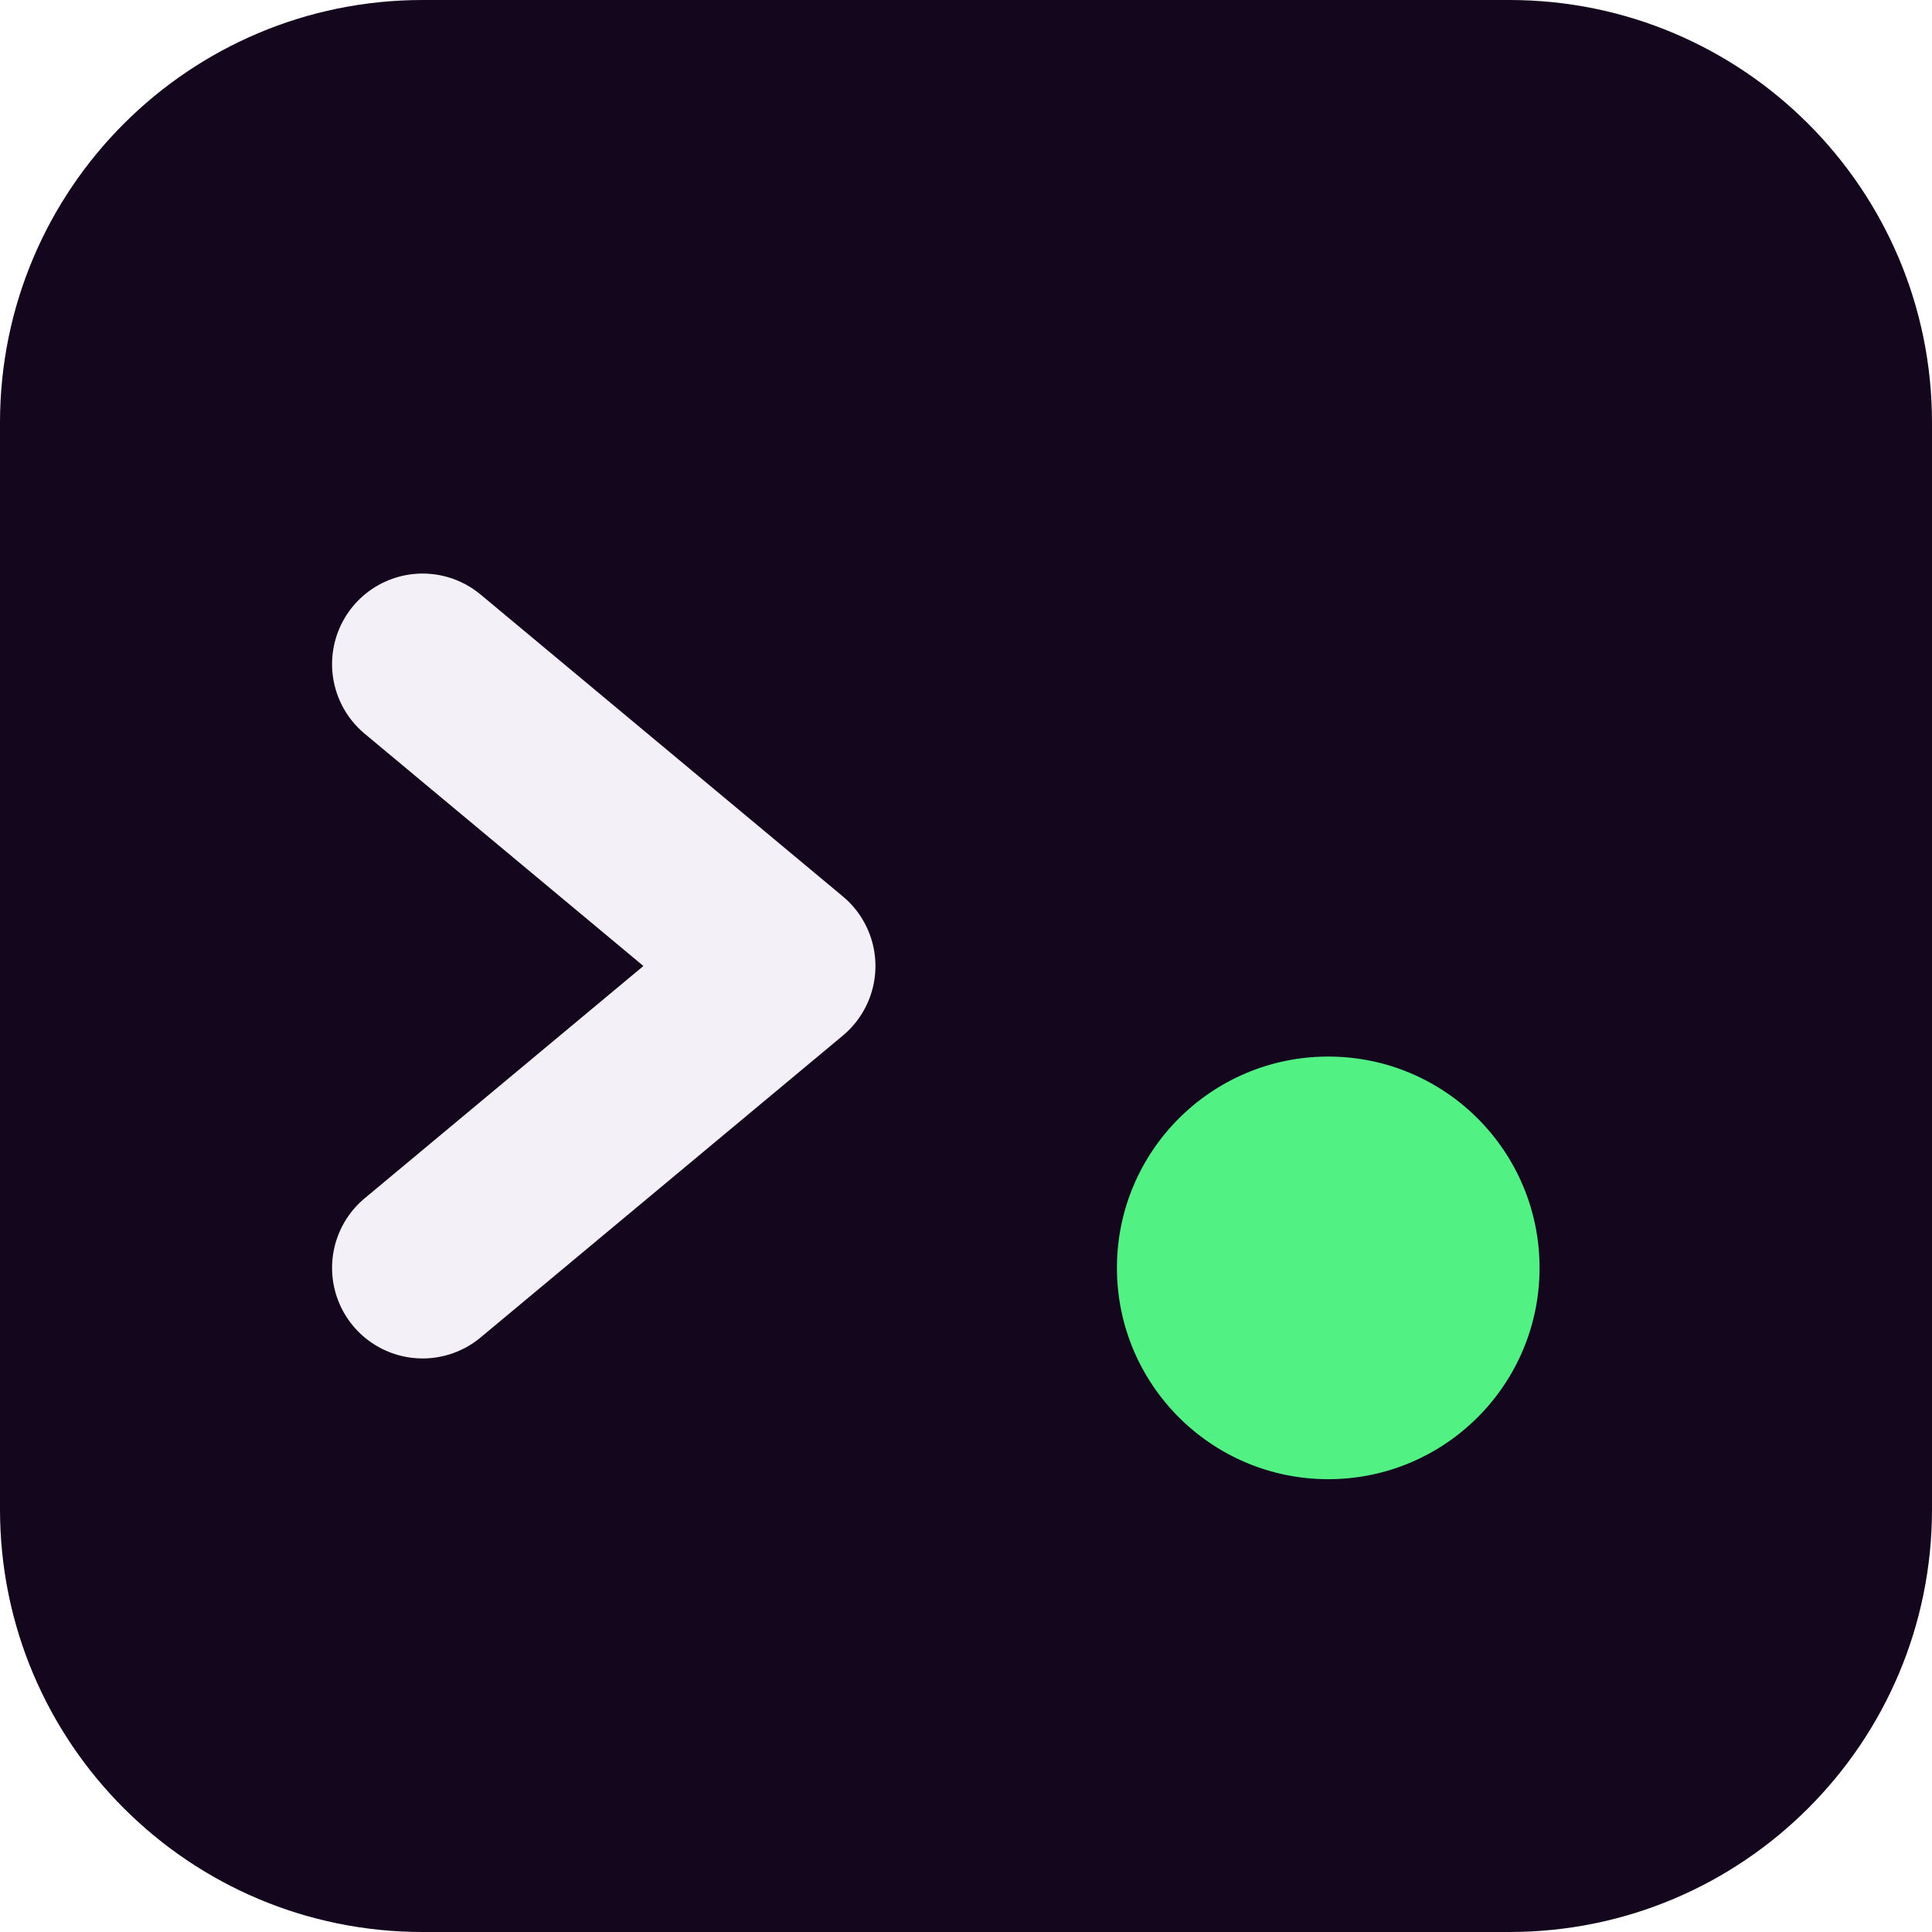
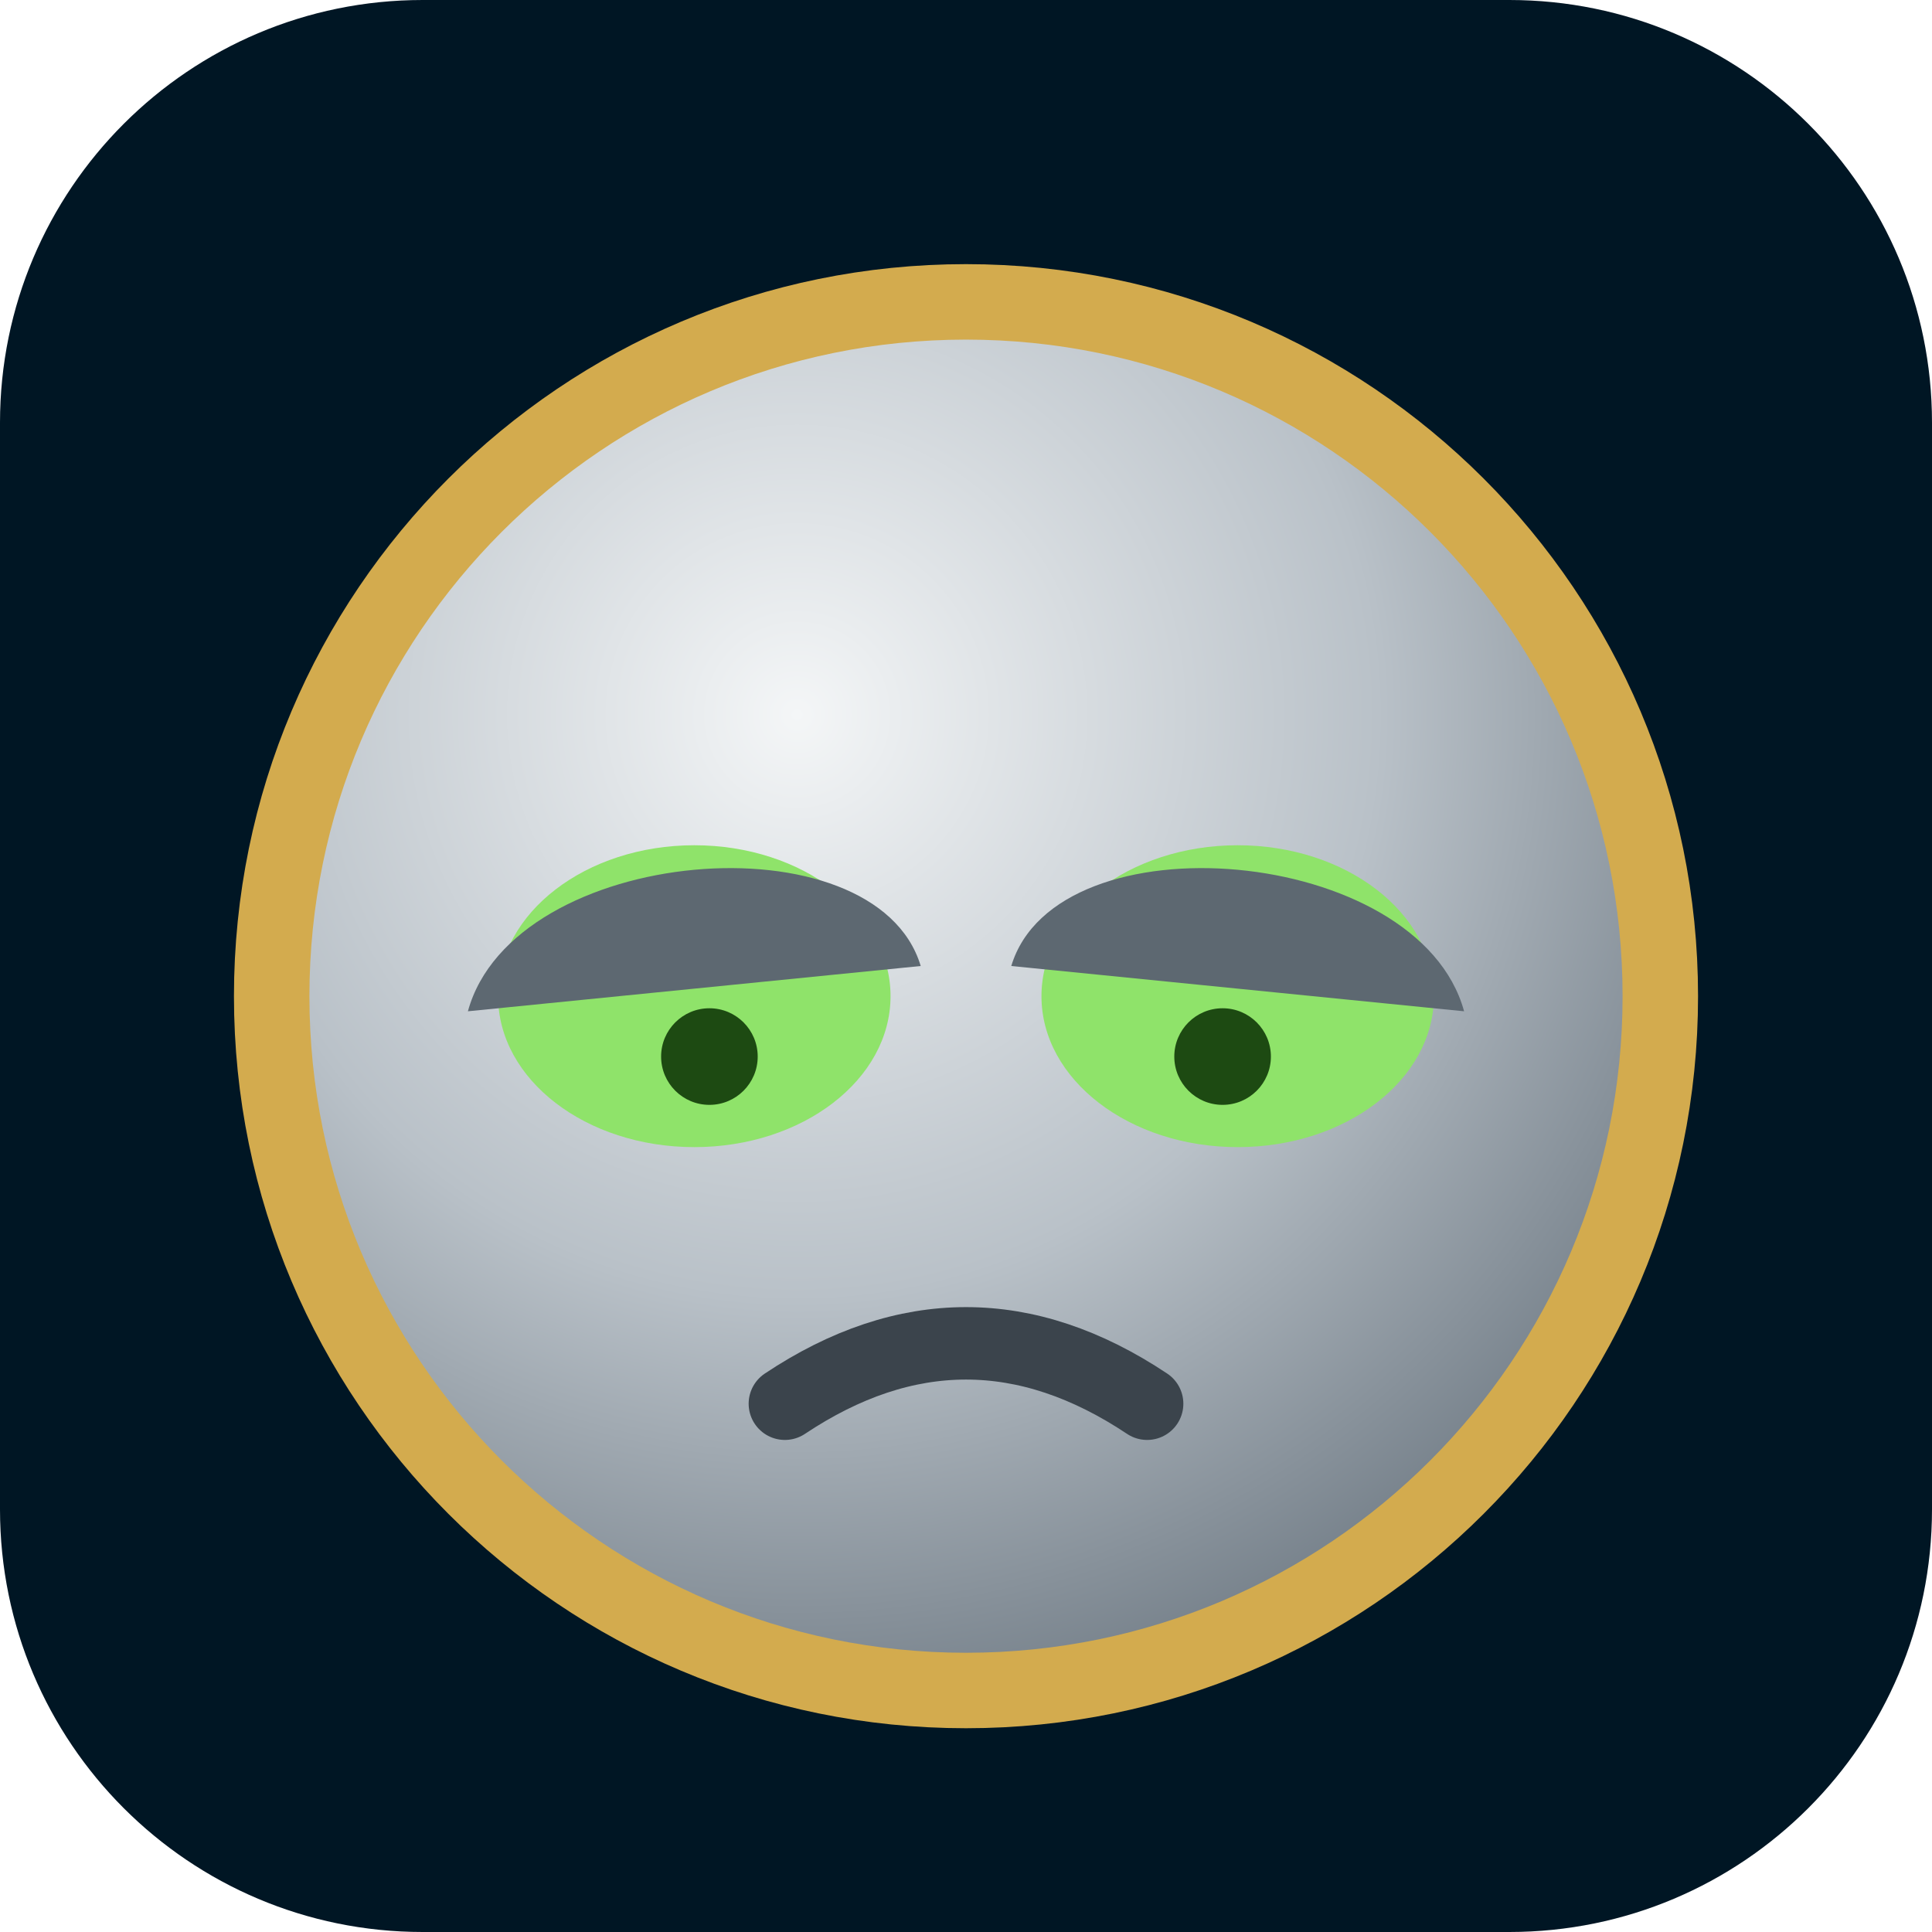
<svg xmlns="http://www.w3.org/2000/svg" viewBox="0 0 64 64">
-   <rect width="64" height="64" rx="14" fill="#14061d" />
-   <path d="M14 22l12 10-12 10" fill="none" stroke="#f4f0f8" stroke-width="6" stroke-linecap="round" stroke-linejoin="round" />
-   <circle cx="44" cy="42" r="7" fill="#52f184" />
+   <defs>
+     <radialGradient id="h" cx="38%" cy="30%" r="75%">
+       <stop offset="0" stop-color="#f4f6f7" />
+       <stop offset=".55" stop-color="#b9c1c8" />
+       <stop offset="1" stop-color="#6f7a84" />
+     </radialGradient>
+   </defs>
+   <rect width="64" height="64" rx="14" fill="#001624" />
+   <circle cx="32" cy="33" r="23" fill="url(#h)" stroke="#d3ab4e" stroke-width="2.5" />
+   <ellipse cx="23" cy="33" rx="6.5" ry="5" fill="#8fe36a" />
+   <ellipse cx="41" cy="33" rx="6.5" ry="5" fill="#8fe36a" />
+   <path d="M15.5 33.5c1.5-5.5 13.5-6.5 15-1.5zM33.5 32c1.5-5 13.5-4 15 1.5z" fill="#5d6871" />
+   <circle cx="23.5" cy="35" r="1.6" fill="#1d4a12" />
+   <circle cx="40.5" cy="35" r="1.6" fill="#1d4a12" />
+   <path d="M26 46.5q6-4 12 0" fill="none" stroke="#3b444c" stroke-width="2.4" stroke-linecap="round" />
</svg>
